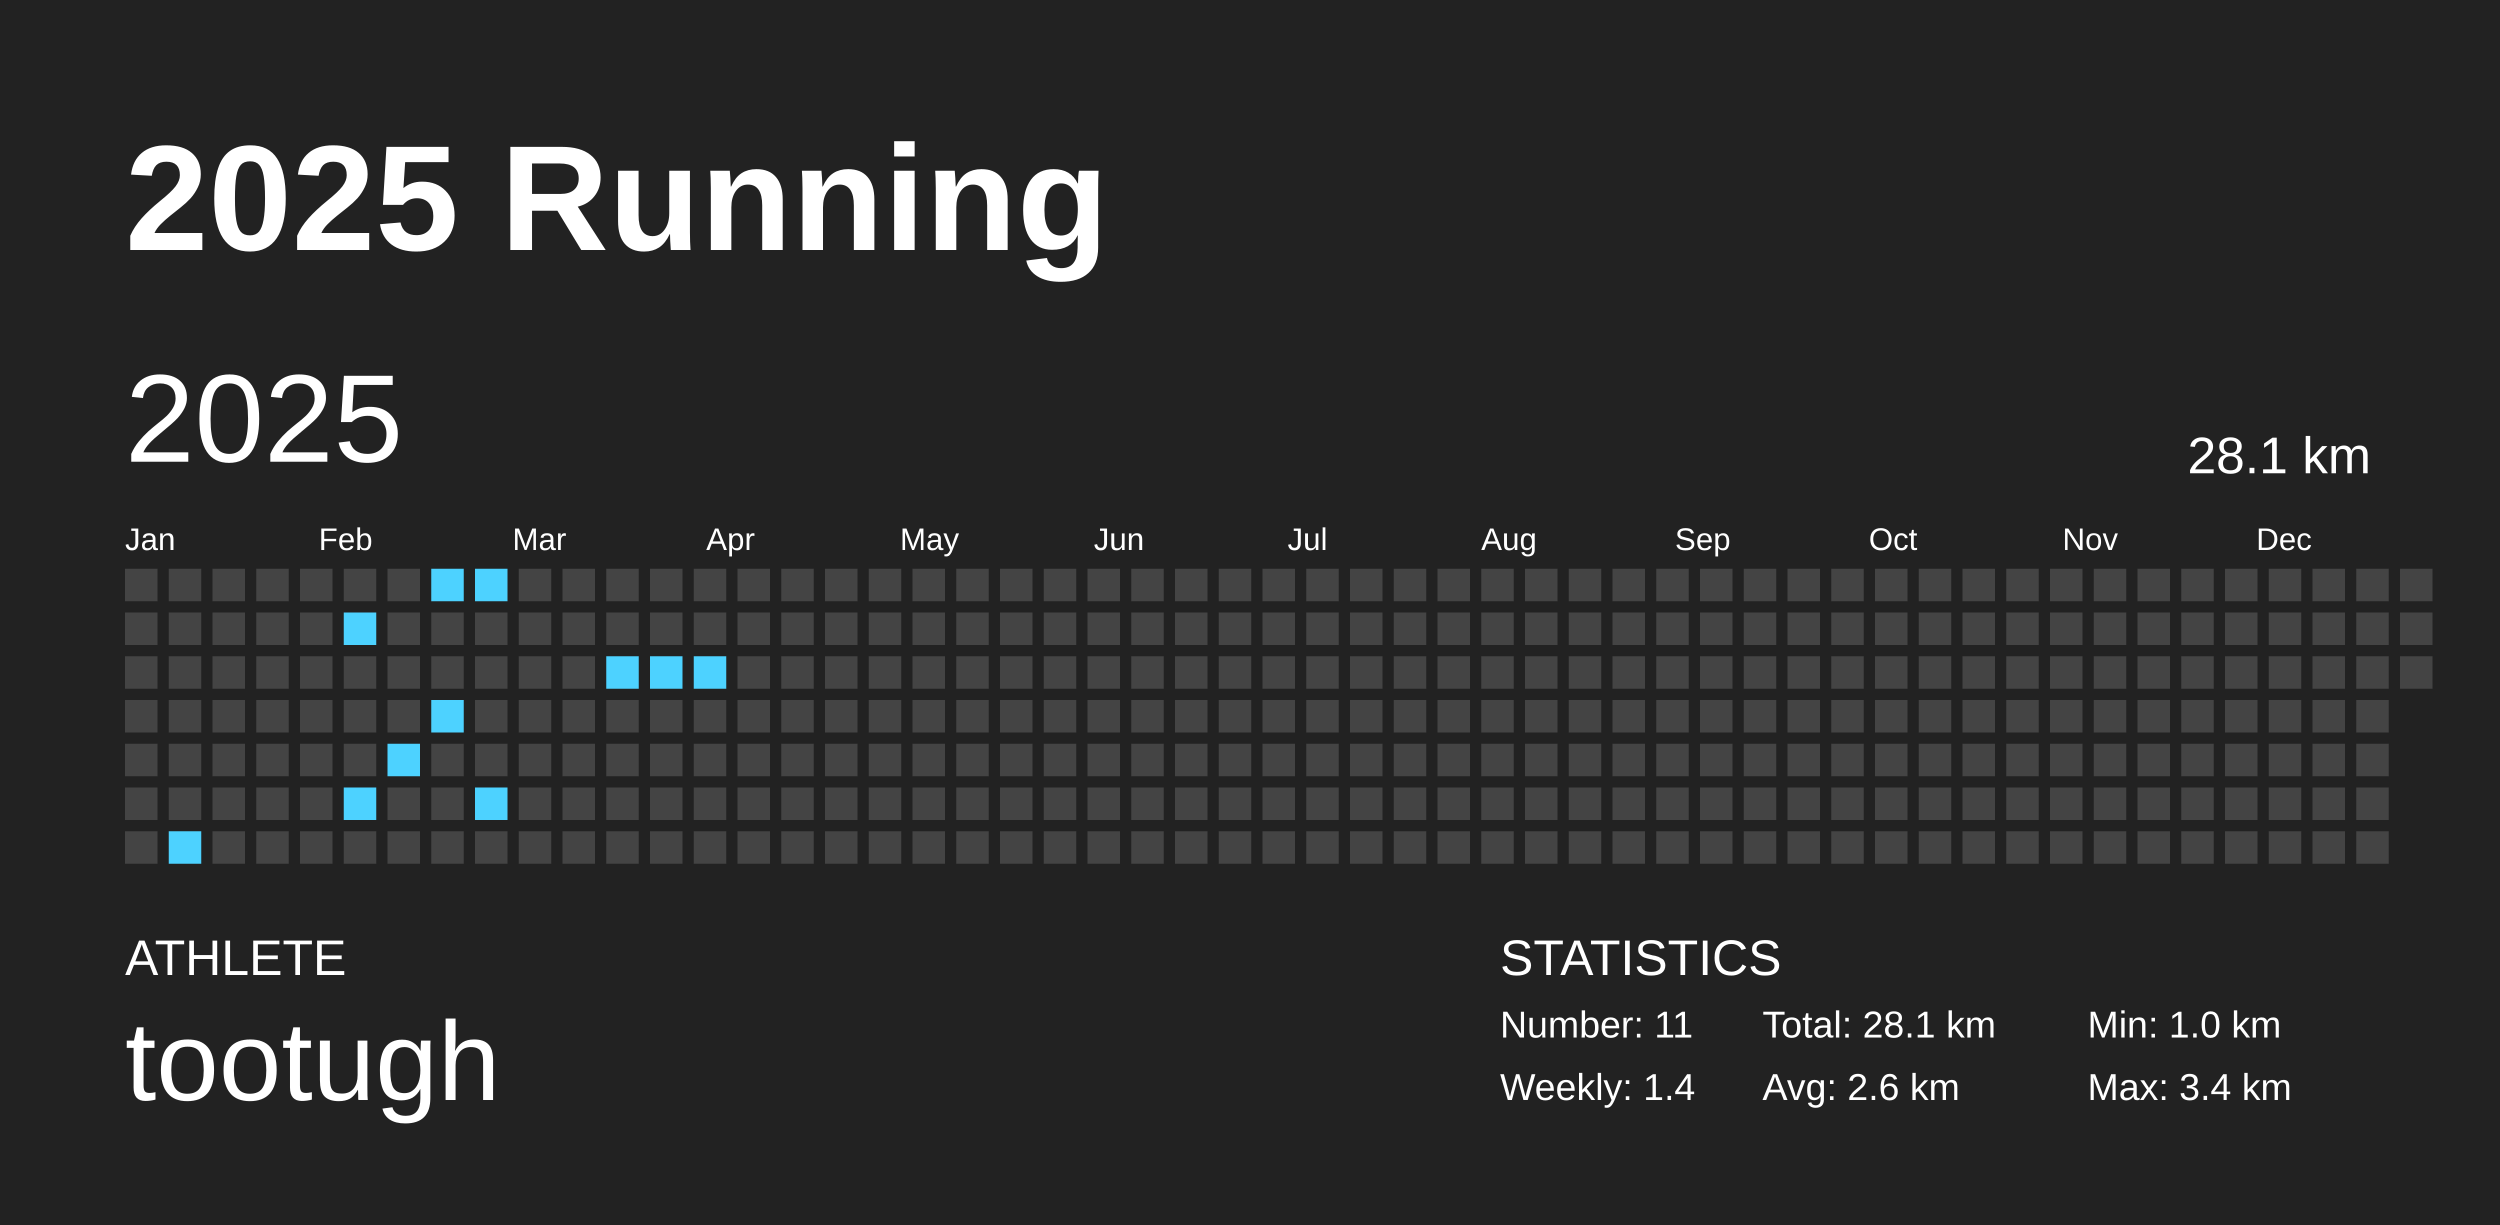
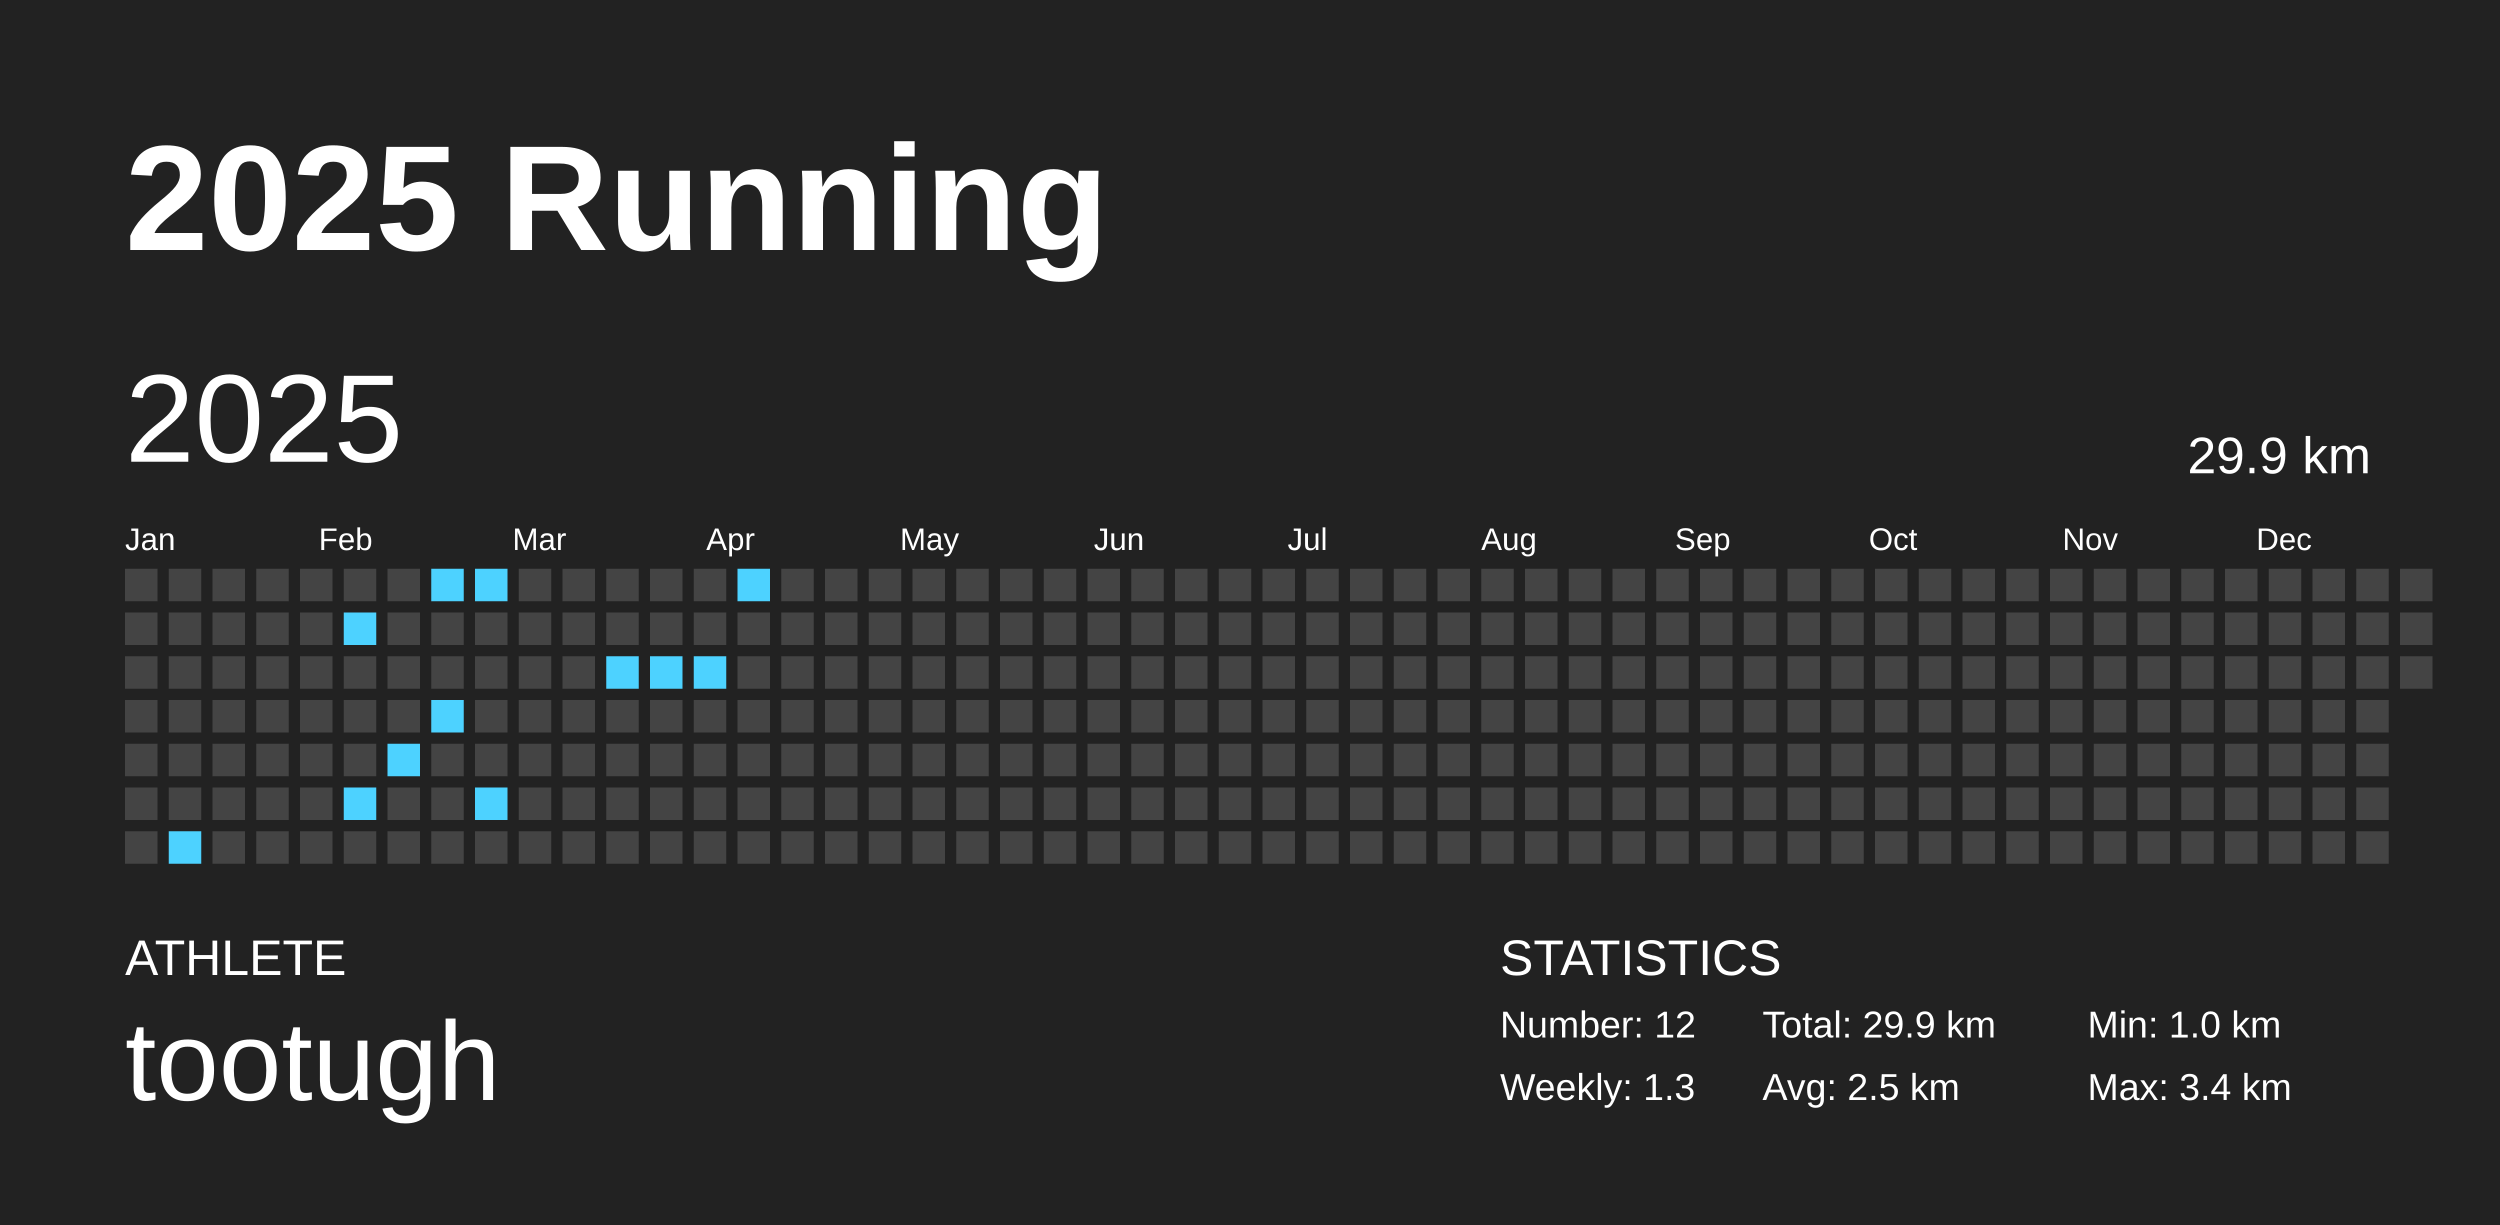
<svg xmlns="http://www.w3.org/2000/svg" baseProfile="full" height="98mm" version="1.1" viewBox="0,0,200,98" width="200mm">
  <defs />
  <rect fill="#222222" height="98" width="200" x="0" y="0" />
  <text fill="#FFFFFF" style="font-size:12px; font-family:Arial; font-weight:bold;" x="10" y="20">2025 Running</text>
  <text fill="#FFFFFF" style="font-size:4px; font-family:Arial" x="10" y="78">ATHLETE</text>
  <text fill="#FFFFFF" style="font-size:9px; font-family:Arial" x="10" y="88">tootugh</text>
  <text fill="#FFFFFF" style="font-size:4px; font-family:Arial" x="120" y="78">STATISTICS</text>
-   <text fill="#FFFFFF" style="font-size:3px; font-family:Arial" x="120" y="83">Number: 11</text>
-   <text fill="#FFFFFF" style="font-size:3px; font-family:Arial" x="120" y="88">Weekly: 1.4</text>
-   <text fill="#FFFFFF" style="font-size:3px; font-family:Arial" x="141" y="83">Total: 28.1 km</text>
-   <text fill="#FFFFFF" style="font-size:3px; font-family:Arial" x="141" y="88">Avg: 2.6 km</text>
+   <text fill="#FFFFFF" style="font-size:3px; font-family:Arial" x="120" y="83">Number: 12</text>
+   <text fill="#FFFFFF" style="font-size:3px; font-family:Arial" x="120" y="88">Weekly: 1.3</text>
+   <text fill="#FFFFFF" style="font-size:3px; font-family:Arial" x="141" y="83">Total: 29.9 km</text>
+   <text fill="#FFFFFF" style="font-size:3px; font-family:Arial" x="141" y="88">Avg: 2.5 km</text>
  <text fill="#FFFFFF" style="font-size:3px; font-family:Arial" x="167" y="83">Min: 1.0 km</text>
  <text fill="#FFFFFF" style="font-size:3px; font-family:Arial" x="167" y="88">Max: 3.4 km</text>
  <text dominant-baseline="hanging" fill="#FFFFFF" style="font-size:10.0px; font-family:Arial;" x="10" y="30">2025</text>
-   <text dominant-baseline="hanging" fill="#FFFFFF" style="font-size:4.125px; font-family:Arial;" x="175" y="35">28.1 km</text>
+   <text dominant-baseline="hanging" fill="#FFFFFF" style="font-size:4.125px; font-family:Arial;" x="175" y="35">29.9 km</text>
  <text fill="#FFFFFF" style="font-size:2.5px; font-family:Arial" x="10.0" y="44">Jan</text>
  <text fill="#FFFFFF" style="font-size:2.5px; font-family:Arial" x="25.5" y="44">Feb</text>
  <text fill="#FFFFFF" style="font-size:2.5px; font-family:Arial" x="41.0" y="44">Mar</text>
  <text fill="#FFFFFF" style="font-size:2.5px; font-family:Arial" x="56.5" y="44">Apr</text>
  <text fill="#FFFFFF" style="font-size:2.5px; font-family:Arial" x="72.0" y="44">May</text>
  <text fill="#FFFFFF" style="font-size:2.5px; font-family:Arial" x="87.5" y="44">Jun</text>
  <text fill="#FFFFFF" style="font-size:2.5px; font-family:Arial" x="103.0" y="44">Jul</text>
  <text fill="#FFFFFF" style="font-size:2.5px; font-family:Arial" x="118.5" y="44">Aug</text>
  <text fill="#FFFFFF" style="font-size:2.5px; font-family:Arial" x="134.0" y="44">Sep</text>
  <text fill="#FFFFFF" style="font-size:2.5px; font-family:Arial" x="149.5" y="44">Oct</text>
  <text fill="#FFFFFF" style="font-size:2.5px; font-family:Arial" x="165.0" y="44">Nov</text>
  <text fill="#FFFFFF" style="font-size:2.5px; font-family:Arial" x="180.5" y="44">Dec</text>
  <rect fill="#444444" height="2.6" width="2.6" x="10.0" y="45.5" />
  <rect fill="#444444" height="2.6" width="2.6" x="10.0" y="49.0" />
  <rect fill="#444444" height="2.6" width="2.6" x="10.0" y="52.5" />
  <rect fill="#444444" height="2.6" width="2.6" x="10.0" y="56.0" />
  <rect fill="#444444" height="2.6" width="2.6" x="10.0" y="59.5" />
  <rect fill="#444444" height="2.6" width="2.6" x="10.0" y="63.0" />
  <rect fill="#444444" height="2.6" width="2.6" x="10.0" y="66.5" />
  <rect fill="#444444" height="2.6" width="2.6" x="13.5" y="45.5" />
  <rect fill="#444444" height="2.6" width="2.6" x="13.5" y="49.0" />
  <rect fill="#444444" height="2.6" width="2.6" x="13.5" y="52.5" />
  <rect fill="#444444" height="2.6" width="2.6" x="13.5" y="56.0" />
  <rect fill="#444444" height="2.6" width="2.6" x="13.5" y="59.5" />
  <rect fill="#444444" height="2.6" width="2.6" x="13.5" y="63.0" />
  <rect fill="#4dd2ff" height="2.6" width="2.6" x="13.5" y="66.5" />
  <rect fill="#444444" height="2.6" width="2.6" x="17.0" y="45.5" />
  <rect fill="#444444" height="2.6" width="2.6" x="17.0" y="49.0" />
  <rect fill="#444444" height="2.6" width="2.6" x="17.0" y="52.5" />
  <rect fill="#444444" height="2.6" width="2.6" x="17.0" y="56.0" />
  <rect fill="#444444" height="2.6" width="2.6" x="17.0" y="59.5" />
  <rect fill="#444444" height="2.6" width="2.6" x="17.0" y="63.0" />
  <rect fill="#444444" height="2.6" width="2.6" x="17.0" y="66.5" />
  <rect fill="#444444" height="2.6" width="2.6" x="20.5" y="45.5" />
  <rect fill="#444444" height="2.6" width="2.6" x="20.5" y="49.0" />
  <rect fill="#444444" height="2.6" width="2.6" x="20.5" y="52.5" />
  <rect fill="#444444" height="2.6" width="2.6" x="20.5" y="56.0" />
  <rect fill="#444444" height="2.6" width="2.6" x="20.5" y="59.5" />
  <rect fill="#444444" height="2.6" width="2.6" x="20.5" y="63.0" />
  <rect fill="#444444" height="2.6" width="2.6" x="20.5" y="66.5" />
  <rect fill="#444444" height="2.6" width="2.6" x="24.0" y="45.5" />
  <rect fill="#444444" height="2.6" width="2.6" x="24.0" y="49.0" />
  <rect fill="#444444" height="2.6" width="2.6" x="24.0" y="52.5" />
  <rect fill="#444444" height="2.6" width="2.6" x="24.0" y="56.0" />
  <rect fill="#444444" height="2.6" width="2.6" x="24.0" y="59.5" />
  <rect fill="#444444" height="2.6" width="2.6" x="24.0" y="63.0" />
  <rect fill="#444444" height="2.6" width="2.6" x="24.0" y="66.5" />
  <rect fill="#444444" height="2.6" width="2.6" x="27.5" y="45.5" />
  <rect fill="#4dd2ff" height="2.6" width="2.6" x="27.5" y="49.0" />
  <rect fill="#444444" height="2.6" width="2.6" x="27.5" y="52.5" />
  <rect fill="#444444" height="2.6" width="2.6" x="27.5" y="56.0" />
  <rect fill="#444444" height="2.6" width="2.6" x="27.5" y="59.5" />
  <rect fill="#4dd2ff" height="2.6" width="2.6" x="27.5" y="63.0" />
  <rect fill="#444444" height="2.6" width="2.6" x="27.5" y="66.5" />
  <rect fill="#444444" height="2.6" width="2.6" x="31.0" y="45.5" />
  <rect fill="#444444" height="2.6" width="2.6" x="31.0" y="49.0" />
  <rect fill="#444444" height="2.6" width="2.6" x="31.0" y="52.5" />
  <rect fill="#444444" height="2.6" width="2.6" x="31.0" y="56.0" />
  <rect fill="#4dd2ff" height="2.6" width="2.6" x="31.0" y="59.5" />
  <rect fill="#444444" height="2.6" width="2.6" x="31.0" y="63.0" />
  <rect fill="#444444" height="2.6" width="2.6" x="31.0" y="66.5" />
  <rect fill="#4dd2ff" height="2.6" width="2.6" x="34.5" y="45.5" />
  <rect fill="#444444" height="2.6" width="2.6" x="34.5" y="49.0" />
  <rect fill="#444444" height="2.6" width="2.6" x="34.5" y="52.5" />
  <rect fill="#4dd2ff" height="2.6" width="2.6" x="34.5" y="56.0" />
  <rect fill="#444444" height="2.6" width="2.6" x="34.5" y="59.5" />
  <rect fill="#444444" height="2.6" width="2.6" x="34.5" y="63.0" />
  <rect fill="#444444" height="2.6" width="2.6" x="34.5" y="66.5" />
  <rect fill="#4dd2ff" height="2.6" width="2.6" x="38.0" y="45.5" />
  <rect fill="#444444" height="2.6" width="2.6" x="38.0" y="49.0" />
  <rect fill="#444444" height="2.6" width="2.6" x="38.0" y="52.5" />
  <rect fill="#444444" height="2.6" width="2.6" x="38.0" y="56.0" />
  <rect fill="#444444" height="2.6" width="2.6" x="38.0" y="59.5" />
  <rect fill="#4dd2ff" height="2.6" width="2.6" x="38.0" y="63.0" />
  <rect fill="#444444" height="2.6" width="2.6" x="38.0" y="66.5" />
  <rect fill="#444444" height="2.6" width="2.6" x="41.5" y="45.5" />
  <rect fill="#444444" height="2.6" width="2.6" x="41.5" y="49.0" />
  <rect fill="#444444" height="2.6" width="2.6" x="41.5" y="52.5" />
  <rect fill="#444444" height="2.6" width="2.6" x="41.5" y="56.0" />
  <rect fill="#444444" height="2.6" width="2.6" x="41.5" y="59.5" />
  <rect fill="#444444" height="2.6" width="2.6" x="41.5" y="63.0" />
  <rect fill="#444444" height="2.6" width="2.6" x="41.5" y="66.5" />
  <rect fill="#444444" height="2.6" width="2.6" x="45.0" y="45.5" />
  <rect fill="#444444" height="2.6" width="2.6" x="45.0" y="49.0" />
  <rect fill="#444444" height="2.6" width="2.6" x="45.0" y="52.5" />
  <rect fill="#444444" height="2.6" width="2.6" x="45.0" y="56.0" />
  <rect fill="#444444" height="2.6" width="2.6" x="45.0" y="59.5" />
  <rect fill="#444444" height="2.6" width="2.6" x="45.0" y="63.0" />
  <rect fill="#444444" height="2.6" width="2.6" x="45.0" y="66.5" />
  <rect fill="#444444" height="2.6" width="2.6" x="48.5" y="45.5" />
  <rect fill="#444444" height="2.6" width="2.6" x="48.5" y="49.0" />
  <rect fill="#4dd2ff" height="2.6" width="2.6" x="48.5" y="52.5" />
  <rect fill="#444444" height="2.6" width="2.6" x="48.5" y="56.0" />
  <rect fill="#444444" height="2.6" width="2.6" x="48.5" y="59.5" />
  <rect fill="#444444" height="2.6" width="2.6" x="48.5" y="63.0" />
  <rect fill="#444444" height="2.6" width="2.6" x="48.5" y="66.5" />
  <rect fill="#444444" height="2.6" width="2.6" x="52.0" y="45.5" />
  <rect fill="#444444" height="2.6" width="2.6" x="52.0" y="49.0" />
  <rect fill="#4dd2ff" height="2.6" width="2.6" x="52.0" y="52.5" />
  <rect fill="#444444" height="2.6" width="2.6" x="52.0" y="56.0" />
  <rect fill="#444444" height="2.6" width="2.6" x="52.0" y="59.5" />
  <rect fill="#444444" height="2.6" width="2.6" x="52.0" y="63.0" />
  <rect fill="#444444" height="2.6" width="2.6" x="52.0" y="66.5" />
  <rect fill="#444444" height="2.6" width="2.6" x="55.5" y="45.5" />
  <rect fill="#444444" height="2.6" width="2.6" x="55.5" y="49.0" />
  <rect fill="#4dd2ff" height="2.6" width="2.6" x="55.5" y="52.5" />
  <rect fill="#444444" height="2.6" width="2.6" x="55.5" y="56.0" />
  <rect fill="#444444" height="2.6" width="2.6" x="55.5" y="59.5" />
  <rect fill="#444444" height="2.6" width="2.6" x="55.5" y="63.0" />
  <rect fill="#444444" height="2.6" width="2.6" x="55.5" y="66.5" />
-   <rect fill="#444444" height="2.6" width="2.6" x="59.0" y="45.5" />
+   <rect fill="#4dd2ff" height="2.6" width="2.6" x="59.0" y="45.5" />
  <rect fill="#444444" height="2.6" width="2.6" x="59.0" y="49.0" />
  <rect fill="#444444" height="2.6" width="2.6" x="59.0" y="52.5" />
  <rect fill="#444444" height="2.6" width="2.6" x="59.0" y="56.0" />
  <rect fill="#444444" height="2.6" width="2.6" x="59.0" y="59.5" />
  <rect fill="#444444" height="2.6" width="2.6" x="59.0" y="63.0" />
  <rect fill="#444444" height="2.6" width="2.6" x="59.0" y="66.5" />
  <rect fill="#444444" height="2.6" width="2.6" x="62.5" y="45.5" />
  <rect fill="#444444" height="2.6" width="2.6" x="62.5" y="49.0" />
  <rect fill="#444444" height="2.6" width="2.6" x="62.5" y="52.5" />
  <rect fill="#444444" height="2.6" width="2.6" x="62.5" y="56.0" />
  <rect fill="#444444" height="2.6" width="2.6" x="62.5" y="59.5" />
  <rect fill="#444444" height="2.6" width="2.6" x="62.5" y="63.0" />
  <rect fill="#444444" height="2.6" width="2.6" x="62.5" y="66.5" />
  <rect fill="#444444" height="2.6" width="2.6" x="66.0" y="45.5" />
  <rect fill="#444444" height="2.6" width="2.6" x="66.0" y="49.0" />
  <rect fill="#444444" height="2.6" width="2.6" x="66.0" y="52.5" />
  <rect fill="#444444" height="2.6" width="2.6" x="66.0" y="56.0" />
  <rect fill="#444444" height="2.6" width="2.6" x="66.0" y="59.5" />
  <rect fill="#444444" height="2.6" width="2.6" x="66.0" y="63.0" />
  <rect fill="#444444" height="2.6" width="2.6" x="66.0" y="66.5" />
  <rect fill="#444444" height="2.6" width="2.6" x="69.5" y="45.5" />
  <rect fill="#444444" height="2.6" width="2.6" x="69.5" y="49.0" />
  <rect fill="#444444" height="2.6" width="2.6" x="69.5" y="52.5" />
  <rect fill="#444444" height="2.6" width="2.6" x="69.5" y="56.0" />
  <rect fill="#444444" height="2.6" width="2.6" x="69.5" y="59.5" />
  <rect fill="#444444" height="2.6" width="2.6" x="69.5" y="63.0" />
  <rect fill="#444444" height="2.6" width="2.6" x="69.5" y="66.5" />
  <rect fill="#444444" height="2.6" width="2.6" x="73.0" y="45.5" />
  <rect fill="#444444" height="2.6" width="2.6" x="73.0" y="49.0" />
  <rect fill="#444444" height="2.6" width="2.6" x="73.0" y="52.5" />
  <rect fill="#444444" height="2.6" width="2.6" x="73.0" y="56.0" />
  <rect fill="#444444" height="2.6" width="2.6" x="73.0" y="59.5" />
  <rect fill="#444444" height="2.6" width="2.6" x="73.0" y="63.0" />
  <rect fill="#444444" height="2.6" width="2.6" x="73.0" y="66.5" />
  <rect fill="#444444" height="2.6" width="2.6" x="76.5" y="45.5" />
  <rect fill="#444444" height="2.6" width="2.6" x="76.5" y="49.0" />
  <rect fill="#444444" height="2.6" width="2.6" x="76.5" y="52.5" />
  <rect fill="#444444" height="2.6" width="2.6" x="76.5" y="56.0" />
  <rect fill="#444444" height="2.6" width="2.6" x="76.5" y="59.5" />
  <rect fill="#444444" height="2.6" width="2.6" x="76.5" y="63.0" />
  <rect fill="#444444" height="2.6" width="2.6" x="76.5" y="66.5" />
  <rect fill="#444444" height="2.6" width="2.6" x="80.0" y="45.5" />
  <rect fill="#444444" height="2.6" width="2.6" x="80.0" y="49.0" />
  <rect fill="#444444" height="2.6" width="2.6" x="80.0" y="52.5" />
  <rect fill="#444444" height="2.6" width="2.6" x="80.0" y="56.0" />
  <rect fill="#444444" height="2.6" width="2.6" x="80.0" y="59.5" />
  <rect fill="#444444" height="2.6" width="2.6" x="80.0" y="63.0" />
  <rect fill="#444444" height="2.6" width="2.6" x="80.0" y="66.5" />
  <rect fill="#444444" height="2.6" width="2.6" x="83.5" y="45.5" />
  <rect fill="#444444" height="2.6" width="2.6" x="83.5" y="49.0" />
  <rect fill="#444444" height="2.6" width="2.6" x="83.5" y="52.5" />
  <rect fill="#444444" height="2.6" width="2.6" x="83.5" y="56.0" />
  <rect fill="#444444" height="2.6" width="2.6" x="83.5" y="59.5" />
  <rect fill="#444444" height="2.6" width="2.6" x="83.5" y="63.0" />
  <rect fill="#444444" height="2.6" width="2.6" x="83.5" y="66.5" />
  <rect fill="#444444" height="2.6" width="2.6" x="87.0" y="45.5" />
  <rect fill="#444444" height="2.6" width="2.6" x="87.0" y="49.0" />
  <rect fill="#444444" height="2.6" width="2.6" x="87.0" y="52.5" />
  <rect fill="#444444" height="2.6" width="2.6" x="87.0" y="56.0" />
  <rect fill="#444444" height="2.6" width="2.6" x="87.0" y="59.5" />
  <rect fill="#444444" height="2.6" width="2.6" x="87.0" y="63.0" />
  <rect fill="#444444" height="2.6" width="2.6" x="87.0" y="66.5" />
  <rect fill="#444444" height="2.6" width="2.6" x="90.5" y="45.5" />
  <rect fill="#444444" height="2.6" width="2.6" x="90.5" y="49.0" />
  <rect fill="#444444" height="2.6" width="2.6" x="90.5" y="52.5" />
  <rect fill="#444444" height="2.6" width="2.6" x="90.5" y="56.0" />
  <rect fill="#444444" height="2.6" width="2.6" x="90.5" y="59.5" />
  <rect fill="#444444" height="2.6" width="2.6" x="90.5" y="63.0" />
  <rect fill="#444444" height="2.6" width="2.6" x="90.5" y="66.5" />
  <rect fill="#444444" height="2.6" width="2.6" x="94.0" y="45.5" />
  <rect fill="#444444" height="2.6" width="2.6" x="94.0" y="49.0" />
  <rect fill="#444444" height="2.6" width="2.6" x="94.0" y="52.5" />
  <rect fill="#444444" height="2.6" width="2.6" x="94.0" y="56.0" />
  <rect fill="#444444" height="2.6" width="2.6" x="94.0" y="59.5" />
  <rect fill="#444444" height="2.6" width="2.6" x="94.0" y="63.0" />
  <rect fill="#444444" height="2.6" width="2.6" x="94.0" y="66.5" />
  <rect fill="#444444" height="2.6" width="2.6" x="97.5" y="45.5" />
  <rect fill="#444444" height="2.6" width="2.6" x="97.5" y="49.0" />
  <rect fill="#444444" height="2.6" width="2.6" x="97.5" y="52.5" />
  <rect fill="#444444" height="2.6" width="2.6" x="97.5" y="56.0" />
  <rect fill="#444444" height="2.6" width="2.6" x="97.5" y="59.5" />
  <rect fill="#444444" height="2.6" width="2.6" x="97.5" y="63.0" />
  <rect fill="#444444" height="2.6" width="2.6" x="97.5" y="66.5" />
  <rect fill="#444444" height="2.6" width="2.6" x="101.0" y="45.5" />
  <rect fill="#444444" height="2.6" width="2.6" x="101.0" y="49.0" />
  <rect fill="#444444" height="2.6" width="2.6" x="101.0" y="52.5" />
  <rect fill="#444444" height="2.6" width="2.6" x="101.0" y="56.0" />
  <rect fill="#444444" height="2.6" width="2.6" x="101.0" y="59.5" />
  <rect fill="#444444" height="2.6" width="2.6" x="101.0" y="63.0" />
  <rect fill="#444444" height="2.6" width="2.6" x="101.0" y="66.5" />
  <rect fill="#444444" height="2.6" width="2.6" x="104.5" y="45.5" />
  <rect fill="#444444" height="2.6" width="2.6" x="104.5" y="49.0" />
  <rect fill="#444444" height="2.6" width="2.6" x="104.5" y="52.5" />
  <rect fill="#444444" height="2.6" width="2.6" x="104.5" y="56.0" />
  <rect fill="#444444" height="2.6" width="2.6" x="104.5" y="59.5" />
  <rect fill="#444444" height="2.6" width="2.6" x="104.5" y="63.0" />
  <rect fill="#444444" height="2.6" width="2.6" x="104.5" y="66.5" />
  <rect fill="#444444" height="2.6" width="2.6" x="108.0" y="45.5" />
  <rect fill="#444444" height="2.6" width="2.6" x="108.0" y="49.0" />
  <rect fill="#444444" height="2.6" width="2.6" x="108.0" y="52.5" />
  <rect fill="#444444" height="2.6" width="2.6" x="108.0" y="56.0" />
  <rect fill="#444444" height="2.6" width="2.6" x="108.0" y="59.5" />
  <rect fill="#444444" height="2.6" width="2.6" x="108.0" y="63.0" />
  <rect fill="#444444" height="2.6" width="2.6" x="108.0" y="66.5" />
  <rect fill="#444444" height="2.6" width="2.6" x="111.5" y="45.5" />
  <rect fill="#444444" height="2.6" width="2.6" x="111.5" y="49.0" />
  <rect fill="#444444" height="2.6" width="2.6" x="111.5" y="52.5" />
  <rect fill="#444444" height="2.6" width="2.6" x="111.5" y="56.0" />
  <rect fill="#444444" height="2.6" width="2.6" x="111.5" y="59.5" />
  <rect fill="#444444" height="2.6" width="2.6" x="111.5" y="63.0" />
  <rect fill="#444444" height="2.6" width="2.6" x="111.5" y="66.5" />
  <rect fill="#444444" height="2.6" width="2.6" x="115.0" y="45.5" />
  <rect fill="#444444" height="2.6" width="2.6" x="115.0" y="49.0" />
  <rect fill="#444444" height="2.6" width="2.6" x="115.0" y="52.5" />
  <rect fill="#444444" height="2.6" width="2.6" x="115.0" y="56.0" />
  <rect fill="#444444" height="2.6" width="2.6" x="115.0" y="59.5" />
  <rect fill="#444444" height="2.6" width="2.6" x="115.0" y="63.0" />
  <rect fill="#444444" height="2.6" width="2.6" x="115.0" y="66.5" />
  <rect fill="#444444" height="2.6" width="2.6" x="118.5" y="45.5" />
  <rect fill="#444444" height="2.6" width="2.6" x="118.5" y="49.0" />
  <rect fill="#444444" height="2.6" width="2.6" x="118.5" y="52.5" />
  <rect fill="#444444" height="2.6" width="2.6" x="118.5" y="56.0" />
  <rect fill="#444444" height="2.6" width="2.6" x="118.5" y="59.5" />
  <rect fill="#444444" height="2.6" width="2.6" x="118.5" y="63.0" />
  <rect fill="#444444" height="2.6" width="2.6" x="118.5" y="66.5" />
  <rect fill="#444444" height="2.6" width="2.6" x="122.0" y="45.5" />
  <rect fill="#444444" height="2.6" width="2.6" x="122.0" y="49.0" />
  <rect fill="#444444" height="2.6" width="2.6" x="122.0" y="52.5" />
  <rect fill="#444444" height="2.6" width="2.6" x="122.0" y="56.0" />
  <rect fill="#444444" height="2.6" width="2.6" x="122.0" y="59.5" />
  <rect fill="#444444" height="2.6" width="2.6" x="122.0" y="63.0" />
  <rect fill="#444444" height="2.6" width="2.6" x="122.0" y="66.5" />
  <rect fill="#444444" height="2.6" width="2.6" x="125.5" y="45.5" />
  <rect fill="#444444" height="2.6" width="2.6" x="125.5" y="49.0" />
  <rect fill="#444444" height="2.6" width="2.6" x="125.5" y="52.5" />
  <rect fill="#444444" height="2.6" width="2.6" x="125.5" y="56.0" />
  <rect fill="#444444" height="2.6" width="2.6" x="125.5" y="59.5" />
  <rect fill="#444444" height="2.6" width="2.6" x="125.5" y="63.0" />
  <rect fill="#444444" height="2.6" width="2.6" x="125.5" y="66.5" />
  <rect fill="#444444" height="2.6" width="2.6" x="129.0" y="45.5" />
  <rect fill="#444444" height="2.6" width="2.6" x="129.0" y="49.0" />
  <rect fill="#444444" height="2.6" width="2.6" x="129.0" y="52.5" />
  <rect fill="#444444" height="2.6" width="2.6" x="129.0" y="56.0" />
  <rect fill="#444444" height="2.6" width="2.6" x="129.0" y="59.5" />
  <rect fill="#444444" height="2.6" width="2.6" x="129.0" y="63.0" />
  <rect fill="#444444" height="2.6" width="2.6" x="129.0" y="66.5" />
  <rect fill="#444444" height="2.6" width="2.6" x="132.5" y="45.5" />
  <rect fill="#444444" height="2.6" width="2.6" x="132.5" y="49.0" />
  <rect fill="#444444" height="2.6" width="2.6" x="132.5" y="52.5" />
  <rect fill="#444444" height="2.6" width="2.6" x="132.5" y="56.0" />
  <rect fill="#444444" height="2.6" width="2.6" x="132.5" y="59.5" />
  <rect fill="#444444" height="2.6" width="2.6" x="132.5" y="63.0" />
  <rect fill="#444444" height="2.6" width="2.6" x="132.5" y="66.5" />
  <rect fill="#444444" height="2.6" width="2.6" x="136.0" y="45.5" />
  <rect fill="#444444" height="2.6" width="2.6" x="136.0" y="49.0" />
  <rect fill="#444444" height="2.6" width="2.6" x="136.0" y="52.5" />
  <rect fill="#444444" height="2.6" width="2.6" x="136.0" y="56.0" />
  <rect fill="#444444" height="2.6" width="2.6" x="136.0" y="59.5" />
  <rect fill="#444444" height="2.6" width="2.6" x="136.0" y="63.0" />
  <rect fill="#444444" height="2.6" width="2.6" x="136.0" y="66.5" />
  <rect fill="#444444" height="2.6" width="2.6" x="139.5" y="45.5" />
  <rect fill="#444444" height="2.6" width="2.6" x="139.5" y="49.0" />
  <rect fill="#444444" height="2.6" width="2.6" x="139.5" y="52.5" />
  <rect fill="#444444" height="2.6" width="2.6" x="139.5" y="56.0" />
  <rect fill="#444444" height="2.6" width="2.6" x="139.5" y="59.5" />
  <rect fill="#444444" height="2.6" width="2.6" x="139.5" y="63.0" />
  <rect fill="#444444" height="2.6" width="2.6" x="139.5" y="66.5" />
  <rect fill="#444444" height="2.6" width="2.6" x="143.0" y="45.5" />
  <rect fill="#444444" height="2.6" width="2.6" x="143.0" y="49.0" />
  <rect fill="#444444" height="2.6" width="2.6" x="143.0" y="52.5" />
  <rect fill="#444444" height="2.6" width="2.6" x="143.0" y="56.0" />
  <rect fill="#444444" height="2.6" width="2.6" x="143.0" y="59.5" />
  <rect fill="#444444" height="2.6" width="2.6" x="143.0" y="63.0" />
  <rect fill="#444444" height="2.6" width="2.6" x="143.0" y="66.5" />
  <rect fill="#444444" height="2.6" width="2.6" x="146.5" y="45.5" />
  <rect fill="#444444" height="2.6" width="2.6" x="146.5" y="49.0" />
  <rect fill="#444444" height="2.6" width="2.6" x="146.5" y="52.5" />
  <rect fill="#444444" height="2.6" width="2.6" x="146.5" y="56.0" />
  <rect fill="#444444" height="2.6" width="2.6" x="146.5" y="59.5" />
  <rect fill="#444444" height="2.6" width="2.6" x="146.5" y="63.0" />
  <rect fill="#444444" height="2.6" width="2.6" x="146.5" y="66.5" />
  <rect fill="#444444" height="2.6" width="2.6" x="150.0" y="45.5" />
  <rect fill="#444444" height="2.6" width="2.6" x="150.0" y="49.0" />
  <rect fill="#444444" height="2.6" width="2.6" x="150.0" y="52.5" />
  <rect fill="#444444" height="2.6" width="2.6" x="150.0" y="56.0" />
  <rect fill="#444444" height="2.6" width="2.6" x="150.0" y="59.5" />
  <rect fill="#444444" height="2.6" width="2.6" x="150.0" y="63.0" />
  <rect fill="#444444" height="2.6" width="2.6" x="150.0" y="66.5" />
  <rect fill="#444444" height="2.6" width="2.6" x="153.5" y="45.5" />
  <rect fill="#444444" height="2.6" width="2.6" x="153.5" y="49.0" />
  <rect fill="#444444" height="2.6" width="2.6" x="153.5" y="52.5" />
  <rect fill="#444444" height="2.6" width="2.6" x="153.5" y="56.0" />
  <rect fill="#444444" height="2.6" width="2.6" x="153.5" y="59.5" />
  <rect fill="#444444" height="2.6" width="2.6" x="153.5" y="63.0" />
  <rect fill="#444444" height="2.6" width="2.6" x="153.5" y="66.5" />
  <rect fill="#444444" height="2.6" width="2.6" x="157.0" y="45.5" />
  <rect fill="#444444" height="2.6" width="2.6" x="157.0" y="49.0" />
  <rect fill="#444444" height="2.6" width="2.6" x="157.0" y="52.5" />
  <rect fill="#444444" height="2.6" width="2.6" x="157.0" y="56.0" />
  <rect fill="#444444" height="2.6" width="2.6" x="157.0" y="59.5" />
  <rect fill="#444444" height="2.6" width="2.6" x="157.0" y="63.0" />
  <rect fill="#444444" height="2.6" width="2.6" x="157.0" y="66.5" />
  <rect fill="#444444" height="2.6" width="2.6" x="160.5" y="45.5" />
  <rect fill="#444444" height="2.6" width="2.6" x="160.5" y="49.0" />
  <rect fill="#444444" height="2.6" width="2.6" x="160.5" y="52.5" />
  <rect fill="#444444" height="2.6" width="2.6" x="160.5" y="56.0" />
  <rect fill="#444444" height="2.6" width="2.6" x="160.5" y="59.5" />
  <rect fill="#444444" height="2.6" width="2.6" x="160.5" y="63.0" />
  <rect fill="#444444" height="2.6" width="2.6" x="160.5" y="66.5" />
  <rect fill="#444444" height="2.6" width="2.6" x="164.0" y="45.5" />
  <rect fill="#444444" height="2.6" width="2.6" x="164.0" y="49.0" />
  <rect fill="#444444" height="2.6" width="2.6" x="164.0" y="52.5" />
  <rect fill="#444444" height="2.6" width="2.6" x="164.0" y="56.0" />
  <rect fill="#444444" height="2.6" width="2.6" x="164.0" y="59.5" />
  <rect fill="#444444" height="2.6" width="2.6" x="164.0" y="63.0" />
  <rect fill="#444444" height="2.6" width="2.6" x="164.0" y="66.5" />
  <rect fill="#444444" height="2.6" width="2.6" x="167.5" y="45.5" />
  <rect fill="#444444" height="2.6" width="2.6" x="167.5" y="49.0" />
  <rect fill="#444444" height="2.6" width="2.6" x="167.5" y="52.5" />
  <rect fill="#444444" height="2.6" width="2.6" x="167.5" y="56.0" />
  <rect fill="#444444" height="2.6" width="2.6" x="167.5" y="59.5" />
  <rect fill="#444444" height="2.6" width="2.6" x="167.5" y="63.0" />
  <rect fill="#444444" height="2.6" width="2.6" x="167.5" y="66.5" />
  <rect fill="#444444" height="2.6" width="2.6" x="171.0" y="45.5" />
  <rect fill="#444444" height="2.6" width="2.6" x="171.0" y="49.0" />
  <rect fill="#444444" height="2.6" width="2.6" x="171.0" y="52.5" />
  <rect fill="#444444" height="2.6" width="2.6" x="171.0" y="56.0" />
  <rect fill="#444444" height="2.6" width="2.6" x="171.0" y="59.5" />
  <rect fill="#444444" height="2.6" width="2.6" x="171.0" y="63.0" />
  <rect fill="#444444" height="2.6" width="2.6" x="171.0" y="66.5" />
  <rect fill="#444444" height="2.6" width="2.6" x="174.5" y="45.5" />
  <rect fill="#444444" height="2.6" width="2.6" x="174.5" y="49.0" />
  <rect fill="#444444" height="2.6" width="2.6" x="174.5" y="52.5" />
  <rect fill="#444444" height="2.6" width="2.6" x="174.5" y="56.0" />
  <rect fill="#444444" height="2.6" width="2.6" x="174.5" y="59.5" />
  <rect fill="#444444" height="2.6" width="2.6" x="174.5" y="63.0" />
  <rect fill="#444444" height="2.6" width="2.6" x="174.5" y="66.5" />
  <rect fill="#444444" height="2.6" width="2.6" x="178.0" y="45.5" />
  <rect fill="#444444" height="2.6" width="2.6" x="178.0" y="49.0" />
  <rect fill="#444444" height="2.6" width="2.6" x="178.0" y="52.5" />
  <rect fill="#444444" height="2.6" width="2.6" x="178.0" y="56.0" />
  <rect fill="#444444" height="2.6" width="2.6" x="178.0" y="59.5" />
  <rect fill="#444444" height="2.6" width="2.6" x="178.0" y="63.0" />
  <rect fill="#444444" height="2.6" width="2.6" x="178.0" y="66.5" />
  <rect fill="#444444" height="2.6" width="2.6" x="181.5" y="45.5" />
  <rect fill="#444444" height="2.6" width="2.6" x="181.5" y="49.0" />
  <rect fill="#444444" height="2.6" width="2.6" x="181.5" y="52.5" />
  <rect fill="#444444" height="2.6" width="2.6" x="181.5" y="56.0" />
  <rect fill="#444444" height="2.6" width="2.6" x="181.5" y="59.5" />
  <rect fill="#444444" height="2.6" width="2.6" x="181.5" y="63.0" />
  <rect fill="#444444" height="2.6" width="2.6" x="181.5" y="66.5" />
  <rect fill="#444444" height="2.6" width="2.6" x="185.0" y="45.5" />
  <rect fill="#444444" height="2.6" width="2.6" x="185.0" y="49.0" />
  <rect fill="#444444" height="2.6" width="2.6" x="185.0" y="52.5" />
  <rect fill="#444444" height="2.6" width="2.6" x="185.0" y="56.0" />
  <rect fill="#444444" height="2.6" width="2.6" x="185.0" y="59.5" />
  <rect fill="#444444" height="2.6" width="2.6" x="185.0" y="63.0" />
  <rect fill="#444444" height="2.6" width="2.6" x="185.0" y="66.5" />
  <rect fill="#444444" height="2.6" width="2.6" x="188.5" y="45.5" />
  <rect fill="#444444" height="2.6" width="2.6" x="188.5" y="49.0" />
  <rect fill="#444444" height="2.6" width="2.6" x="188.5" y="52.5" />
  <rect fill="#444444" height="2.6" width="2.6" x="188.5" y="56.0" />
  <rect fill="#444444" height="2.6" width="2.6" x="188.5" y="59.5" />
  <rect fill="#444444" height="2.6" width="2.6" x="188.5" y="63.0" />
  <rect fill="#444444" height="2.6" width="2.6" x="188.5" y="66.5" />
  <rect fill="#444444" height="2.6" width="2.6" x="192.0" y="45.5" />
  <rect fill="#444444" height="2.6" width="2.6" x="192.0" y="49.0" />
  <rect fill="#444444" height="2.6" width="2.6" x="192.0" y="52.5" />
</svg>
